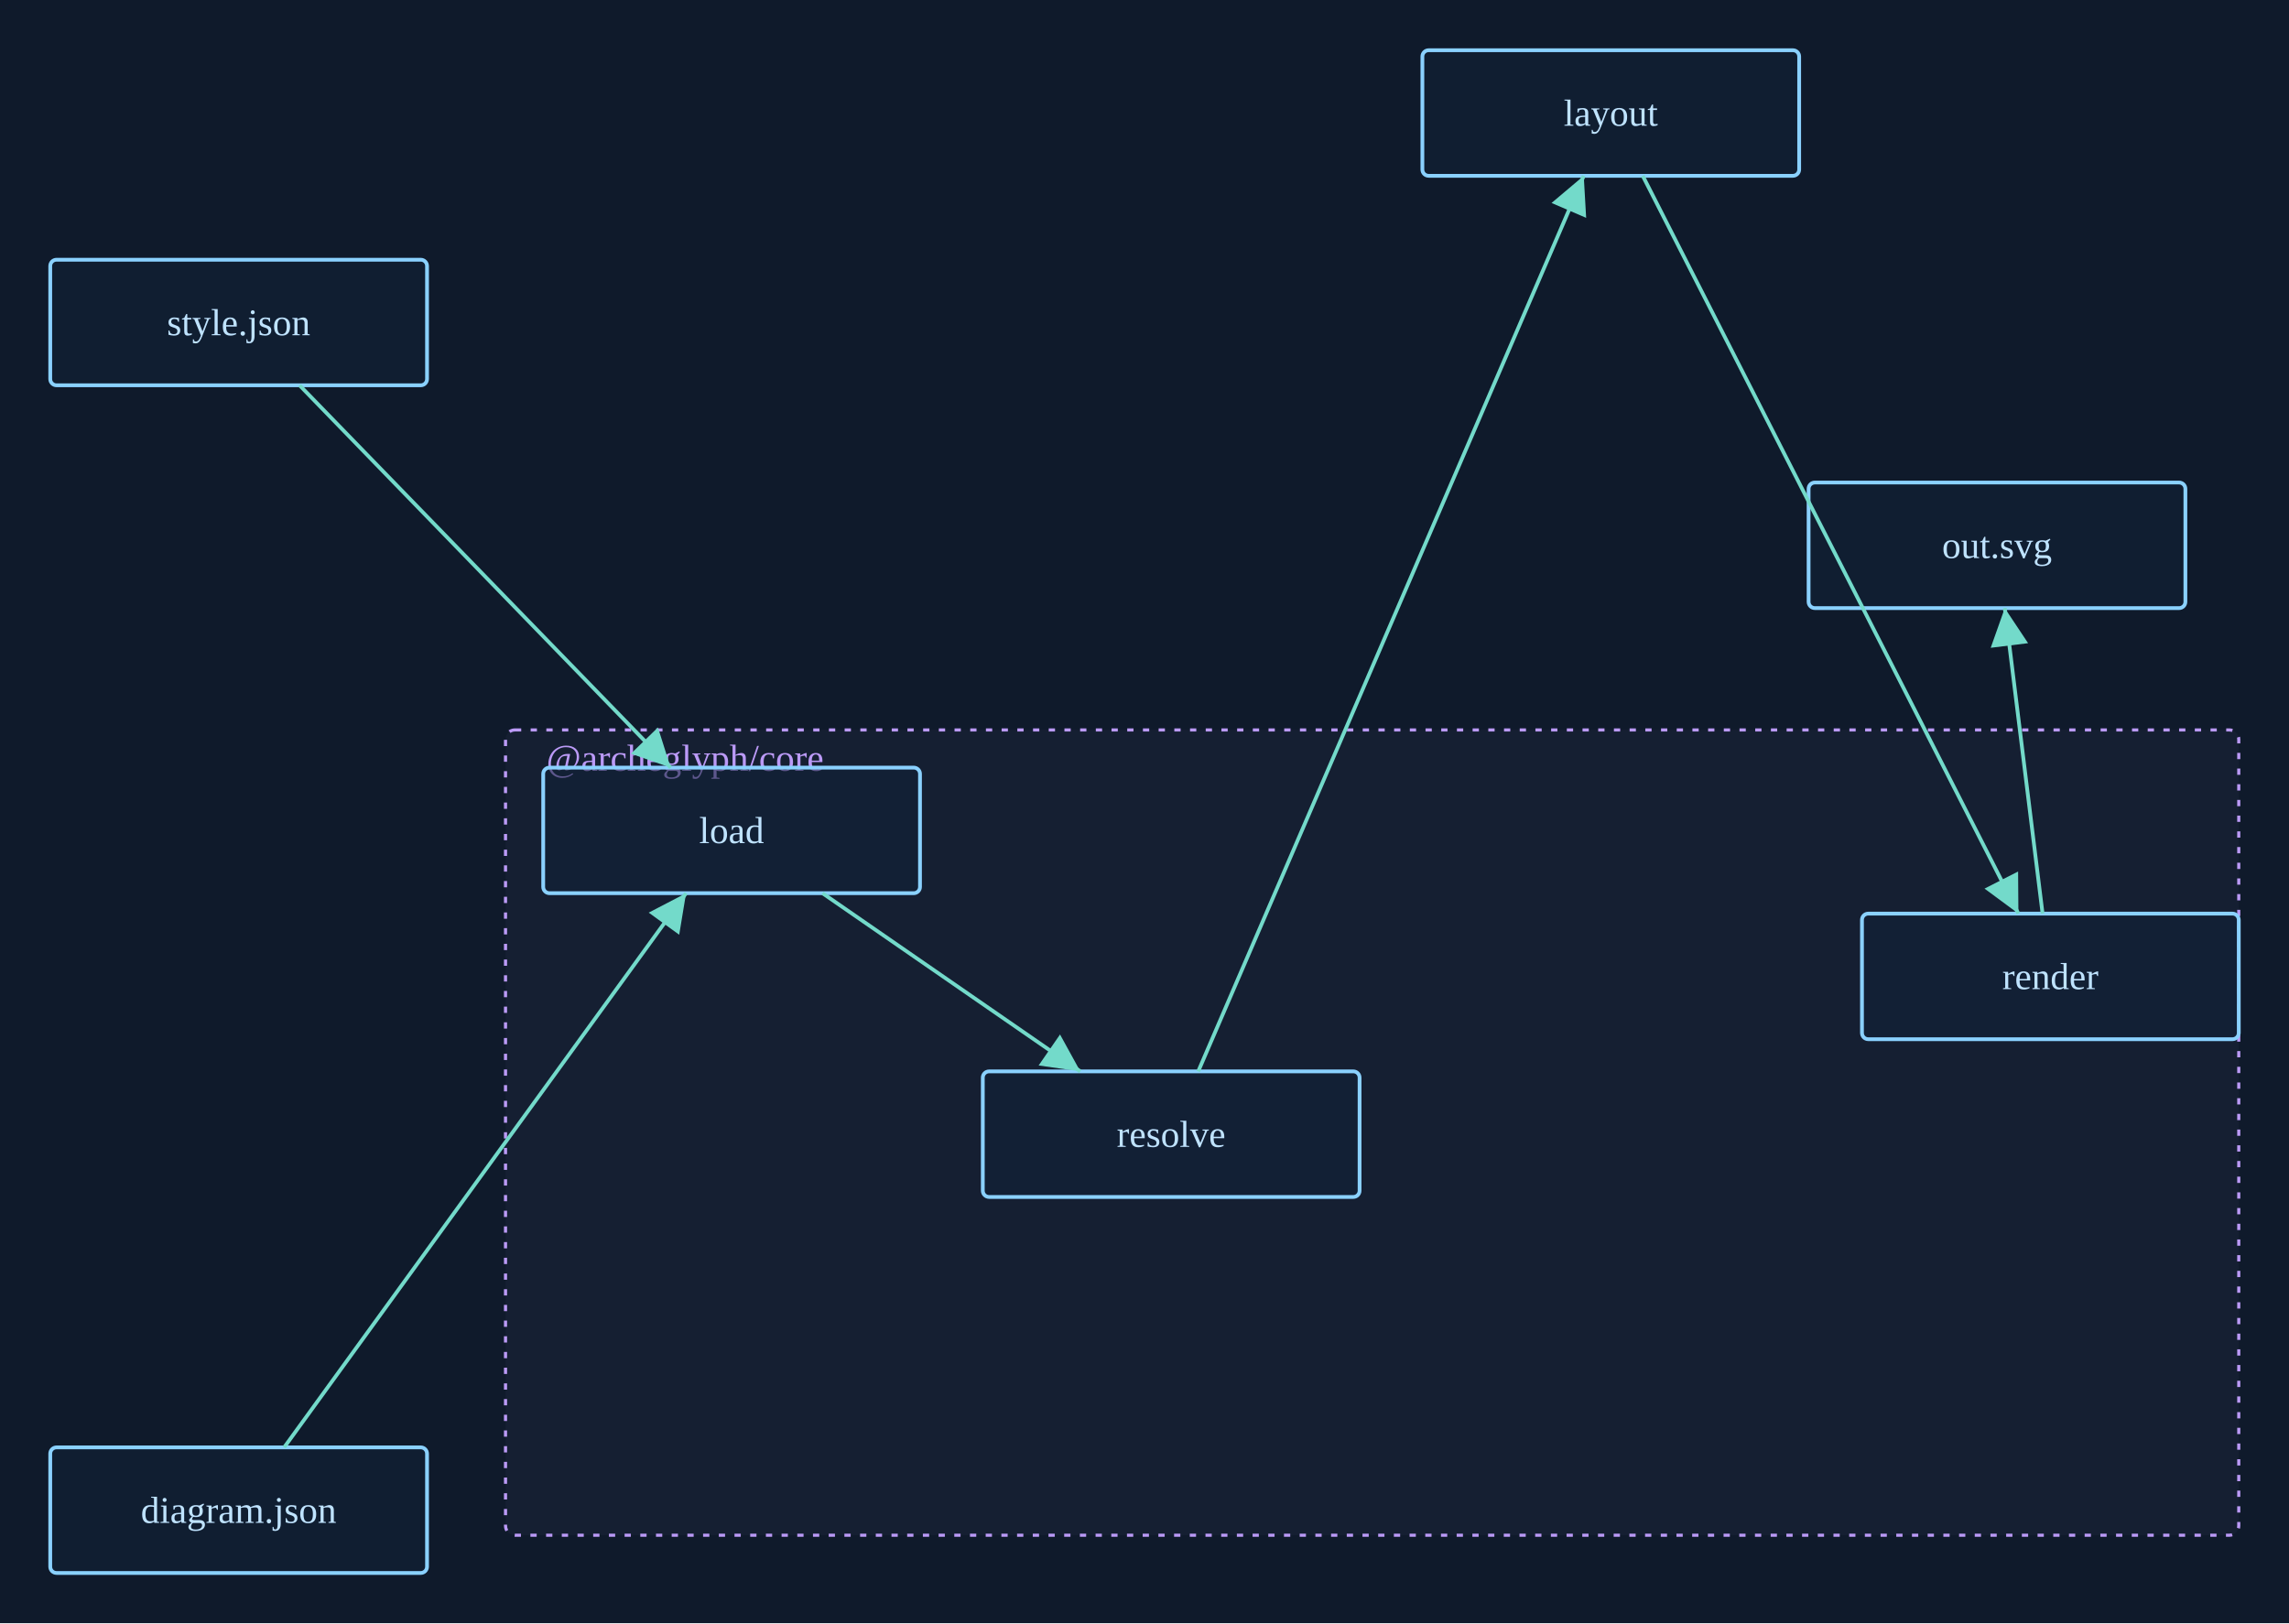
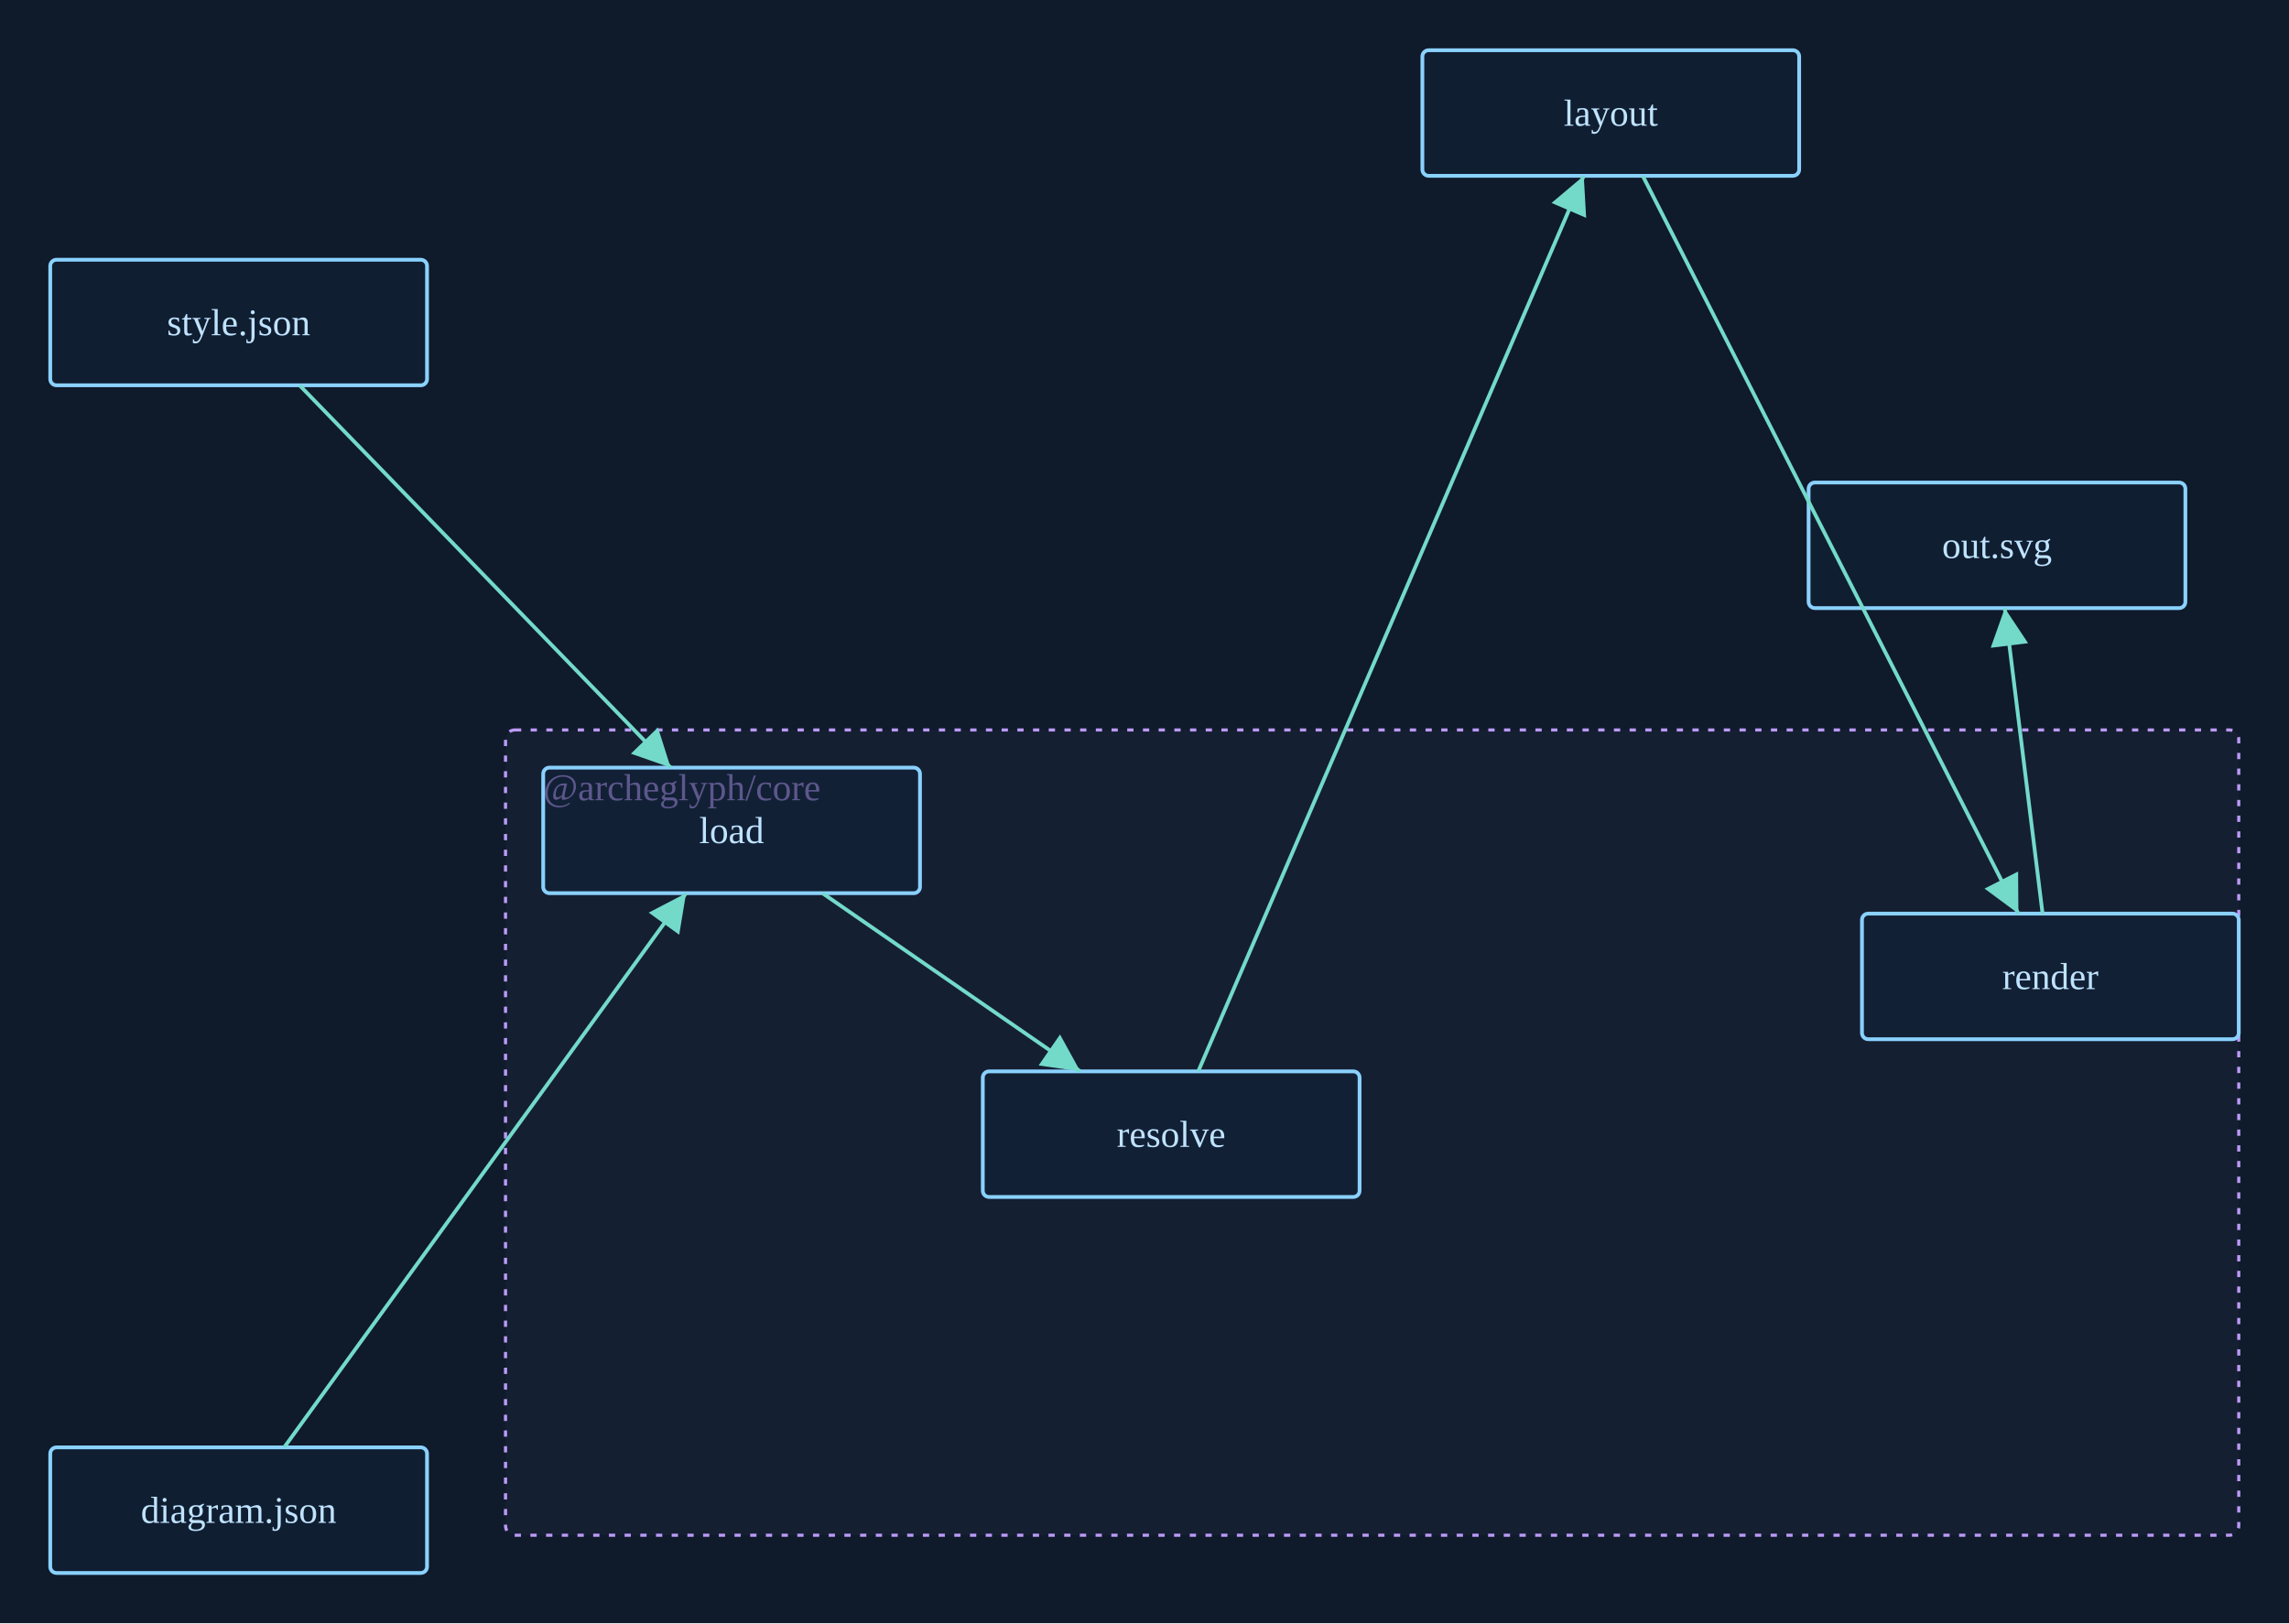
<svg xmlns="http://www.w3.org/2000/svg" viewBox="-4.00 -179.18 729.00 517.04" width="729.00" height="517.04">
  <defs>
    <marker id="ah-filled" markerWidth="10" markerHeight="10" refX="10" refY="5" orient="auto">
      <path d="M0,0 L10,5 L0,10 Z" fill="context-stroke" stroke="none" />
    </marker>
  </defs>
  <rect x="-4.00" y="-179.18" width="729.00" height="517.04" fill="#0f1a2b" />
  <g id="group-core" data-element-id="core" data-kind="group">
    <rect x="157.00" y="53.33" width="552.00" height="256.51" rx="3.00" fill="#bb9af7" fill-opacity="0.04" stroke="#bb9af7" stroke-width="1.00" stroke-dasharray="2,3" />
-     <text x="170.00" y="66.33" text-anchor="start" fill="#bb9af7">
-       <tspan x="170.00" dy="0">@archeglyph/core</tspan>
+     <text x="169.00" y="75.73" text-anchor="start" fill="#bb9af7">
+       <tspan x="169.00" dy="0">@archeglyph/core</tspan>
    </text>
  </g>
  <g id="node-diagram" data-element-id="diagram" data-kind="node">
    <rect x="12.00" y="281.86" width="120.00" height="40.00" rx="2.00" fill="#122238" fill-opacity="0.55" stroke="#8ad1ff" stroke-width="1.20" />
    <text x="72.00" y="301.86" text-anchor="middle" dominant-baseline="central" fill="#bfe3ff">
      <tspan x="72.00" dy="0">diagram.json</tspan>
    </text>
  </g>
  <g id="node-layout" data-element-id="layout" data-kind="node">
    <rect x="449.00" y="-163.18" width="120.00" height="40.00" rx="2.00" fill="#122238" fill-opacity="0.55" stroke="#8ad1ff" stroke-width="1.20" />
    <text x="509.00" y="-143.18" text-anchor="middle" dominant-baseline="central" fill="#bfe3ff">
      <tspan x="509.00" dy="0">layout</tspan>
    </text>
  </g>
  <g id="node-load" data-element-id="load" data-kind="node">
    <rect x="169.00" y="65.33" width="120.00" height="40.00" rx="2.00" fill="#122238" fill-opacity="0.55" stroke="#8ad1ff" stroke-width="1.20" />
    <text x="229.00" y="85.33" text-anchor="middle" dominant-baseline="central" fill="#bfe3ff">
      <tspan x="229.00" dy="0">load</tspan>
    </text>
  </g>
  <g id="node-render" data-element-id="render" data-kind="node">
    <rect x="589.00" y="111.84" width="120.00" height="40.00" rx="2.00" fill="#122238" fill-opacity="0.55" stroke="#8ad1ff" stroke-width="1.20" />
    <text x="649.00" y="131.84" text-anchor="middle" dominant-baseline="central" fill="#bfe3ff">
      <tspan x="649.00" dy="0">render</tspan>
    </text>
  </g>
  <g id="node-resolve" data-element-id="resolve" data-kind="node">
    <rect x="309.00" y="162.09" width="120.00" height="40.00" rx="2.00" fill="#122238" fill-opacity="0.55" stroke="#8ad1ff" stroke-width="1.20" />
    <text x="369.00" y="182.09" text-anchor="middle" dominant-baseline="central" fill="#bfe3ff">
      <tspan x="369.00" dy="0">resolve</tspan>
    </text>
  </g>
  <g id="node-stylesheet" data-element-id="stylesheet" data-kind="node">
    <rect x="12.00" y="-96.45" width="120.00" height="40.00" rx="2.00" fill="#122238" fill-opacity="0.55" stroke="#8ad1ff" stroke-width="1.20" />
    <text x="72.00" y="-76.45" text-anchor="middle" dominant-baseline="central" fill="#bfe3ff">
      <tspan x="72.00" dy="0">style.json</tspan>
    </text>
  </g>
  <g id="node-svg" data-element-id="svg" data-kind="node">
    <rect x="572.00" y="-25.48" width="120.00" height="40.00" rx="2.00" fill="#122238" fill-opacity="0.55" stroke="#8ad1ff" stroke-width="1.20" />
    <text x="632.00" y="-5.48" text-anchor="middle" dominant-baseline="central" fill="#bfe3ff">
      <tspan x="632.00" dy="0">out.svg</tspan>
    </text>
  </g>
  <g id="edge-diagram__load" data-element-id="diagram__load" data-kind="edge">
    <path d="M 86.50,281.86 L 214.50,105.33" fill="none" stroke="transparent" stroke-width="12" style="pointer-events: stroke" />
    <path d="M 86.50,281.86 L 214.50,105.33" fill="none" stroke="#73daca" stroke-width="1.20" marker-end="url(#ah-filled)" />
  </g>
  <g id="edge-layout__render" data-element-id="layout__render" data-kind="edge">
    <path d="M 519.18,-123.18 L 638.82,111.84" fill="none" stroke="transparent" stroke-width="12" style="pointer-events: stroke" />
    <path d="M 519.18,-123.18 L 638.82,111.84" fill="none" stroke="#73daca" stroke-width="1.20" marker-end="url(#ah-filled)" />
  </g>
  <g id="edge-load__resolve" data-element-id="load__resolve" data-kind="edge">
    <path d="M 257.94,105.33 L 340.06,162.09" fill="none" stroke="transparent" stroke-width="12" style="pointer-events: stroke" />
    <path d="M 257.94,105.33 L 340.06,162.09" fill="none" stroke="#73daca" stroke-width="1.20" marker-end="url(#ah-filled)" />
  </g>
  <g id="edge-render__svg" data-element-id="render__svg" data-kind="edge">
    <path d="M 646.52,111.84 L 634.48,14.52" fill="none" stroke="transparent" stroke-width="12" style="pointer-events: stroke" />
    <path d="M 646.52,111.84 L 634.48,14.52" fill="none" stroke="#73daca" stroke-width="1.20" marker-end="url(#ah-filled)" />
  </g>
  <g id="edge-resolve__layout" data-element-id="resolve__layout" data-kind="edge">
    <path d="M 377.61,162.09 L 500.39,-123.18" fill="none" stroke="transparent" stroke-width="12" style="pointer-events: stroke" />
    <path d="M 377.61,162.09 L 500.39,-123.18" fill="none" stroke="#73daca" stroke-width="1.20" marker-end="url(#ah-filled)" />
  </g>
  <g id="edge-stylesheet__load" data-element-id="stylesheet__load" data-kind="edge">
    <path d="M 91.41,-56.45 L 209.59,65.33" fill="none" stroke="transparent" stroke-width="12" style="pointer-events: stroke" />
    <path d="M 91.41,-56.45 L 209.59,65.33" fill="none" stroke="#73daca" stroke-width="1.20" marker-end="url(#ah-filled)" />
  </g>
</svg>
